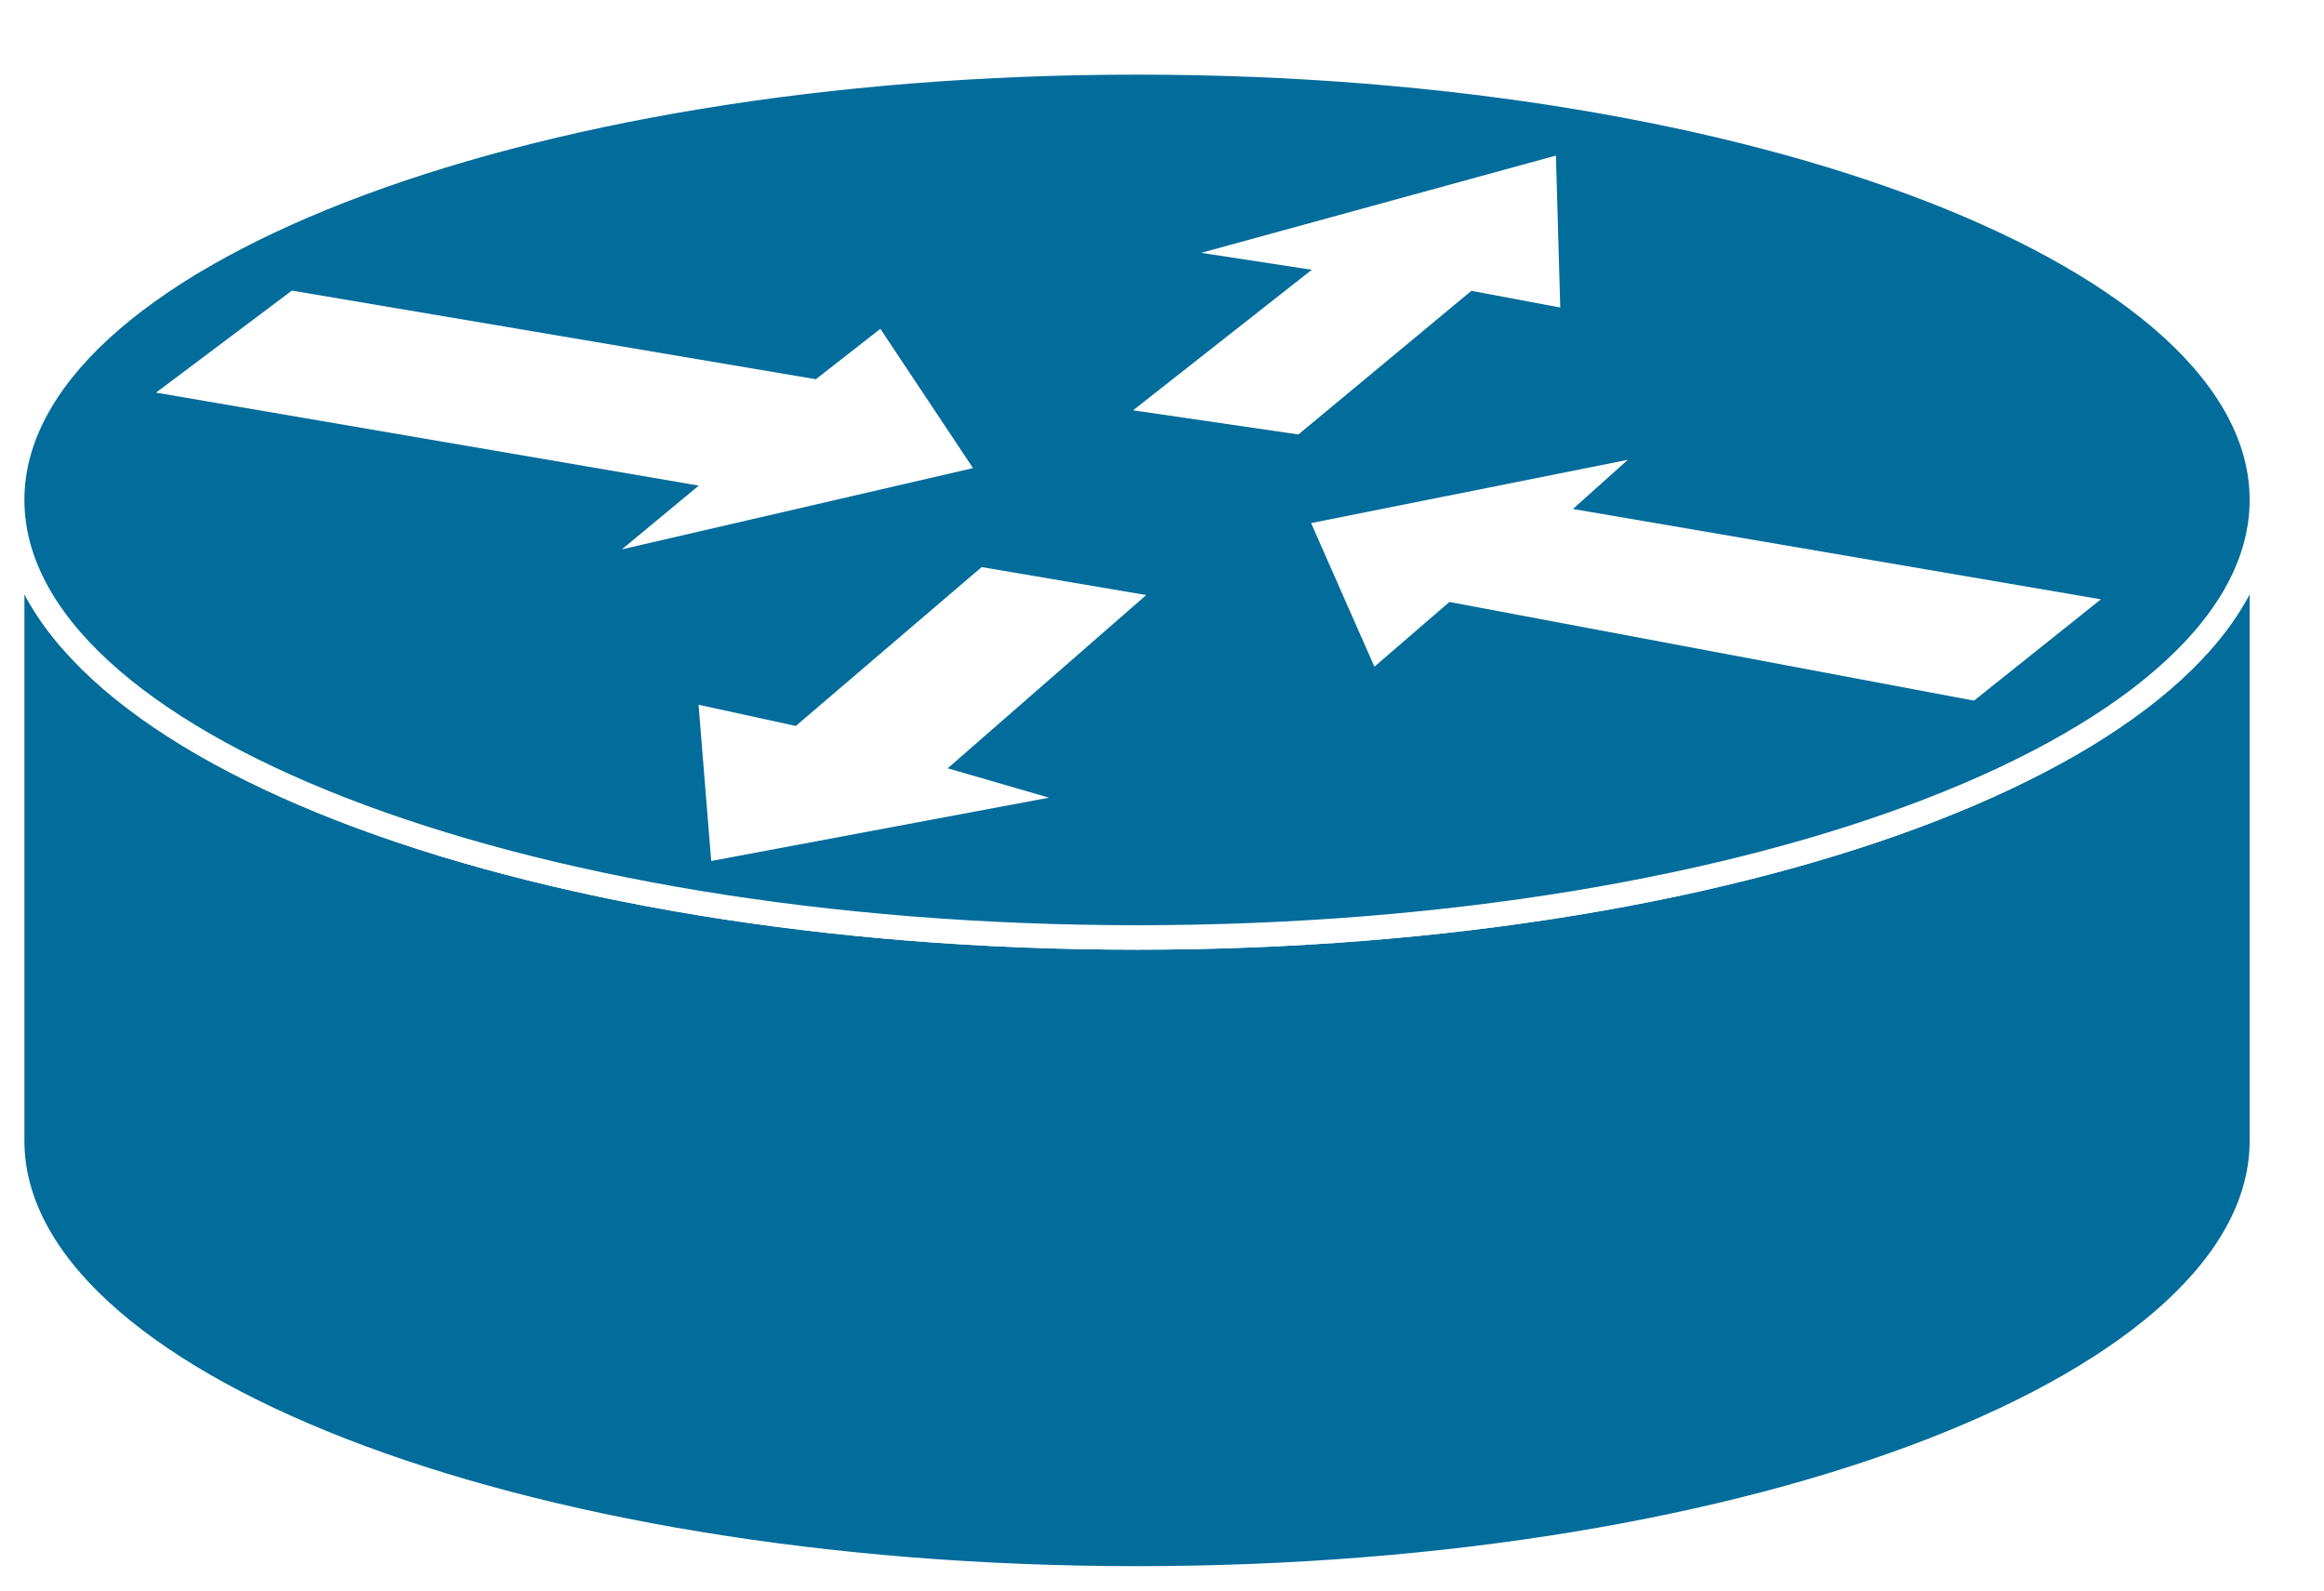
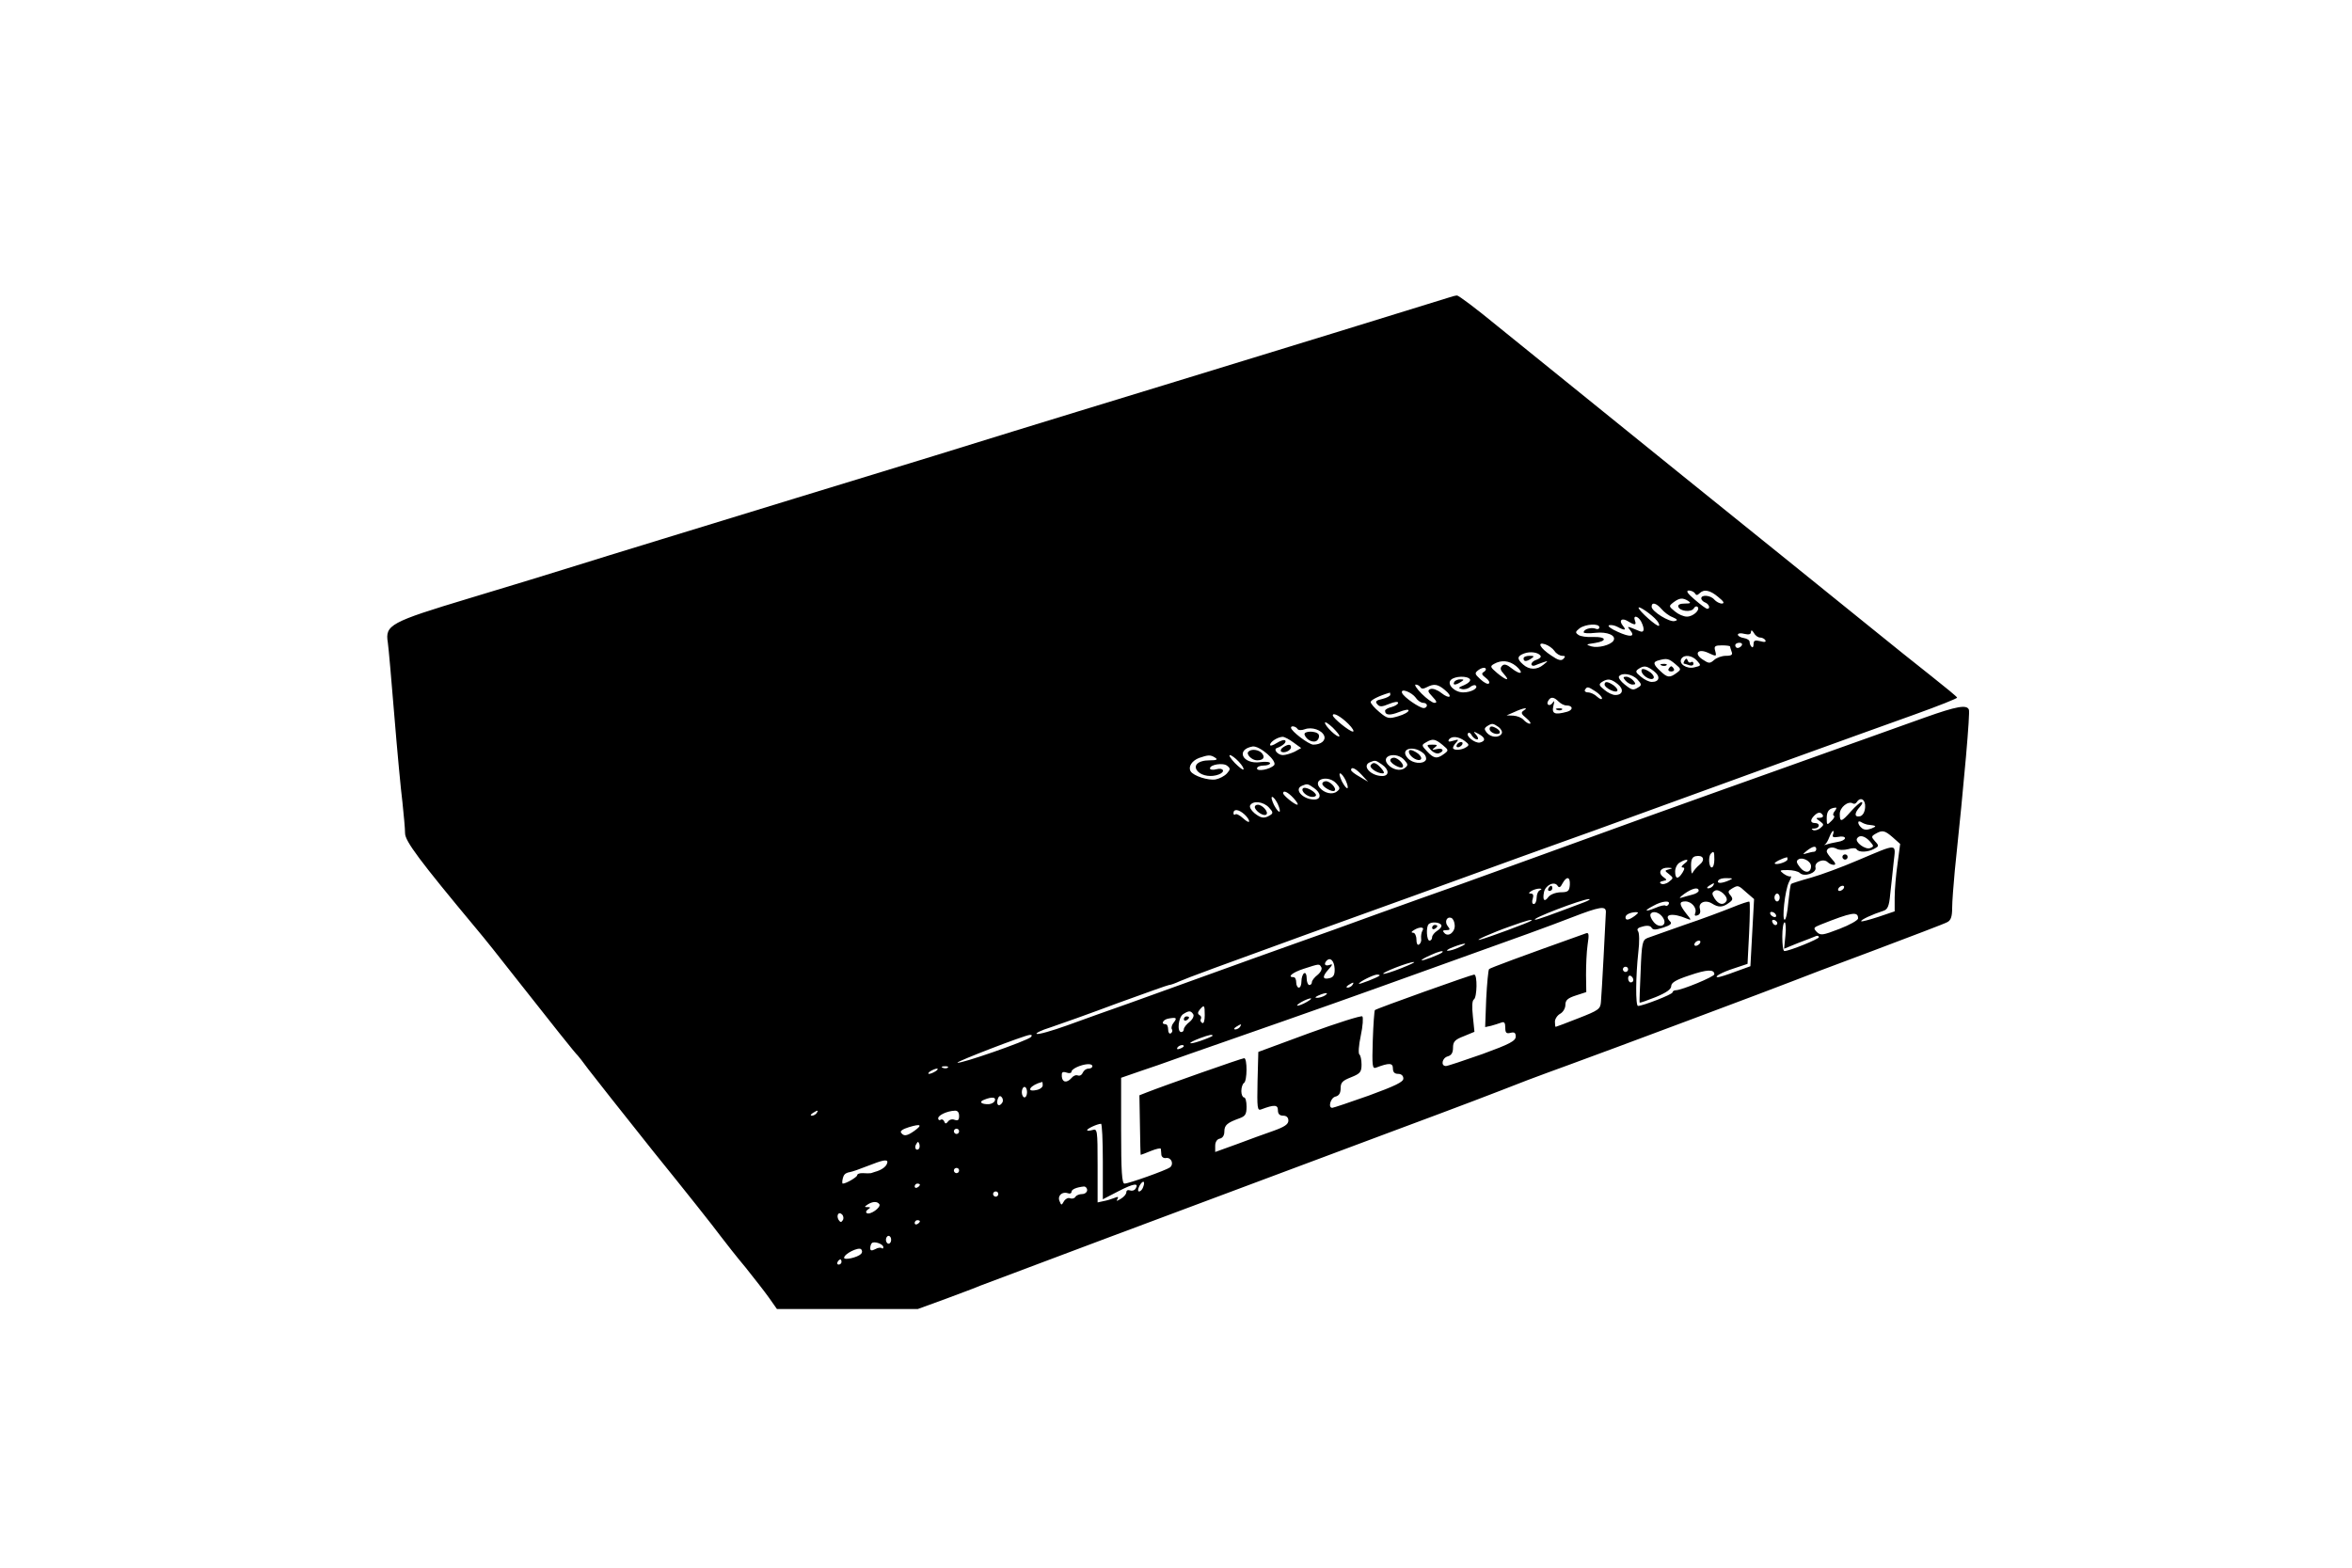
- <svg xmlns="http://www.w3.org/2000/svg" width="38pt" height="26pt" viewBox="0 0 38 26" version="1.1">
-   <defs>
-     <clipPath id="clip1">
-       <path d="M 0.059 0.82 L 37 0.82 L 37 25.82 L 0.059 25.82 L 0.059 0.82 Z M 0.059 0.82 " />
-     </clipPath>
-     <clipPath id="clip2">
-       <path d="M 0.059 0.82 L 37 0.82 L 37 25.82 L 0.059 25.82 L 0.059 0.82 Z M 0.059 0.82 " />
-     </clipPath>
-   </defs>
-   <g id="surface0">
-     <path style=" stroke:none;fill-rule:nonzero;fill:rgb(0.784%,42.353%,60.784%);fill-opacity:1;" d="M 36.984 8.172 C 36.984 12.121 28.75 15.324 18.594 15.324 C 8.434 15.324 0.199 12.121 0.199 8.172 L 0.199 18.648 C 0.199 22.598 8.434 25.801 18.594 25.801 C 28.75 25.801 36.984 22.598 36.984 18.648 L 36.984 8.172 " />
-     <g clip-path="url(#clip1)" clip-rule="nonzero">
-       <path style="fill:none;stroke-width:0.4;stroke-linecap:butt;stroke-linejoin:miter;stroke:rgb(100%,100%,100%);stroke-opacity:1;stroke-miterlimit:4;" d="M 36.984 17.828 C 36.984 13.879 28.75 10.676 18.594 10.676 C 8.434 10.676 0.199 13.879 0.199 17.828 L 0.199 7.352 C 0.199 3.402 8.434 0.199 18.594 0.199 C 28.75 0.199 36.984 3.402 36.984 7.352 L 36.984 17.828 Z M 36.984 17.828 " transform="matrix(1,0,0,-1,0,26)" />
-     </g>
-     <path style=" stroke:none;fill-rule:nonzero;fill:rgb(0.784%,42.353%,60.784%);fill-opacity:1;" d="M 18.594 15.324 C 28.75 15.324 36.984 12.121 36.984 8.172 C 36.984 4.223 28.75 1.02 18.594 1.02 C 8.434 1.02 0.199 4.223 0.199 8.172 C 0.199 12.121 8.434 15.324 18.594 15.324 " />
-     <g clip-path="url(#clip2)" clip-rule="nonzero">
-       <path style="fill:none;stroke-width:0.4;stroke-linecap:butt;stroke-linejoin:miter;stroke:rgb(100%,100%,100%);stroke-opacity:1;stroke-miterlimit:4;" d="M 18.594 10.676 C 28.75 10.676 36.984 13.879 36.984 17.828 C 36.984 21.777 28.75 24.98 18.594 24.98 C 8.434 24.98 0.199 21.777 0.199 17.828 C 0.199 13.879 8.434 10.676 18.594 10.676 Z M 18.594 10.676 " transform="matrix(1,0,0,-1,0,26)" />
-     </g>
-     <path style=" stroke:none;fill-rule:nonzero;fill:rgb(100%,100%,100%);fill-opacity:1;" d="M 14.395 5.375 L 15.91 7.652 L 10.168 8.98 L 11.426 7.938 L 2.551 6.418 L 4.773 4.75 L 13.34 6.199 L 14.395 5.375 " />
-     <path style=" stroke:none;fill-rule:nonzero;fill:rgb(100%,100%,100%);fill-opacity:1;" d="M 22.473 10.898 L 21.438 8.551 L 26.617 7.516 L 25.719 8.32 L 34.352 9.797 L 32.277 11.453 L 23.699 9.84 L 22.473 10.898 " />
-     <path style=" stroke:none;fill-rule:nonzero;fill:rgb(100%,100%,100%);fill-opacity:1;" d="M 19.641 4.133 L 25.441 2.543 L 25.512 5.027 L 24.059 4.754 L 21.23 7.102 L 18.527 6.707 L 21.449 4.41 L 19.641 4.133 " />
-     <path style=" stroke:none;fill-rule:nonzero;fill:rgb(100%,100%,100%);fill-opacity:1;" d="M 17.152 13.039 L 11.629 14.074 L 11.422 11.52 L 13.012 11.867 L 16.051 9.27 L 18.742 9.727 L 15.496 12.559 L 17.152 13.039 " />
+ <svg xmlns="http://www.w3.org/2000/svg" version="1.0" width="900pt" height="600pt" viewBox="0 0 900 600" preserveAspectRatio="xMidYMid meet">
+   <g transform="translate(0,600) scale(0.1,-0.1)" fill="#000000" stroke="none">
+     <path d="M5540 4860 c-154 -48 -667 -206 -1040 -320 -256 -78 -535 -164 -620 -190 -85 -27 -459 -142 -830 -255 -371 -114 -745 -228 -830 -255 -85 -27 -276 -85 -425 -130 -302 -91 -322 -102 -311 -169 3 -20 14 -146 25 -281 11 -135 25 -284 31 -331 5 -48 10 -100 10 -118 0 -30 54 -103 274 -367 28 -33 91 -112 140 -175 144 -183 240 -304 247 -309 3 -3 21 -26 40 -52 19 -25 131 -167 249 -315 119 -147 234 -292 255 -321 22 -29 66 -85 98 -123 31 -39 72 -91 89 -115 l31 -44 270 0 269 0 107 39 c59 22 118 44 131 50 22 9 753 283 1570 588 293 109 371 139 525 199 39 15 111 41 160 59 122 44 811 302 855 320 19 8 156 60 304 115 148 56 278 105 288 111 13 7 18 21 18 54 0 24 5 88 10 142 37 352 59 604 54 617 -8 20 -47 13 -168 -30 -55 -20 -155 -55 -221 -79 -66 -23 -223 -80 -350 -125 -126 -45 -284 -101 -350 -125 -66 -23 -250 -90 -410 -148 -159 -58 -360 -130 -445 -161 -85 -30 -231 -82 -325 -116 -93 -34 -237 -86 -320 -115 -82 -29 -226 -81 -320 -115 -93 -34 -231 -83 -305 -110 -74 -26 -181 -64 -238 -85 -56 -20 -108 -35 -115 -32 -6 2 17 14 53 25 36 12 151 53 255 92 105 38 194 70 198 70 5 0 23 6 40 14 29 13 165 63 482 178 210 75 617 223 815 295 52 19 131 47 175 63 44 15 172 62 285 103 260 95 845 307 1058 383 89 32 162 61 161 64 0 3 -44 39 -97 81 -53 42 -160 127 -237 190 -170 137 -450 364 -720 581 -313 253 -547 442 -705 570 -79 65 -149 118 -155 117 -5 0 -21 -4 -35 -9z m946 -1131 c4 -8 9 -8 17 0 17 17 40 13 72 -14 21 -17 25 -24 14 -25 -9 0 -22 7 -29 15 -14 17 -50 20 -50 5 0 -6 7 -13 15 -16 15 -6 21 -24 8 -24 -5 0 -26 16 -48 35 -27 23 -35 34 -23 35 9 0 20 -5 24 -11z m-26 -29 c12 -8 9 -10 -13 -10 -18 0 -27 -4 -25 -12 6 -18 49 -22 59 -7 4 8 11 10 15 6 11 -11 -17 -37 -41 -37 -13 0 -33 9 -46 20 -24 20 -24 20 -5 35 23 17 35 18 56 5z m-102 -31 c9 -11 28 -26 42 -31 20 -9 21 -12 8 -15 -20 -5 -88 37 -88 55 0 19 18 14 38 -9z m-18 -44 c7 -8 11 -18 8 -20 -6 -6 -78 58 -78 69 0 9 52 -27 70 -49z m-60 -4 c14 -28 12 -44 -5 -37 -51 21 -51 21 -37 4 21 -26 0 -28 -48 -6 -25 11 -40 22 -33 25 7 2 21 0 32 -6 28 -15 36 -14 21 4 -17 21 -4 32 20 17 26 -16 33 -15 26 3 -8 22 12 18 24 -4z m-160 -22 c0 -6 -7 -9 -15 -5 -17 6 -45 -2 -45 -14 0 -4 20 -5 45 -2 45 5 81 -10 69 -30 -11 -17 -58 -29 -84 -22 -23 7 -22 8 13 13 50 8 43 25 -8 23 -22 -1 -47 2 -55 8 -13 9 -12 12 4 25 23 17 76 20 76 4z m615 -39 c8 0 17 -5 20 -10 4 -7 -2 -9 -19 -4 -21 5 -26 3 -26 -12 0 -9 -3 -14 -7 -10 -5 4 -8 13 -8 19 0 7 -10 13 -22 15 -13 2 -23 8 -23 13 0 5 11 7 25 3 17 -4 25 -2 25 7 1 9 4 8 11 -3 5 -10 16 -18 24 -18z m-787 -51 c7 -11 21 -19 30 -19 12 0 13 -3 4 -12 -8 -8 -20 -5 -46 13 -44 29 -56 54 -23 43 12 -4 28 -15 35 -25z m717 21 c-3 -5 -10 -10 -16 -10 -5 0 -9 5 -9 10 0 6 7 10 16 10 8 0 12 -4 9 -10z m-45 -4 c0 -2 3 -11 6 -20 5 -12 0 -16 -22 -16 -15 0 -35 -7 -45 -16 -16 -14 -20 -14 -44 2 -34 22 -18 43 20 26 34 -16 34 -15 28 8 -5 17 0 20 26 20 17 0 31 -2 31 -4z m-725 -36 c3 -5 -4 -11 -15 -15 -11 -3 -20 -11 -20 -17 0 -5 6 -8 13 -5 6 3 21 8 32 12 20 7 20 6 1 -9 -25 -21 -55 -20 -78 1 -24 21 -23 32 4 42 24 9 55 4 63 -9z m599 -19 c16 -18 16 -19 -10 -25 -30 -8 -62 14 -50 33 11 17 41 13 60 -8z m-84 -12 c24 -20 24 -21 5 -35 -26 -19 -35 -18 -62 8 -28 26 -29 35 -5 41 30 8 37 7 62 -14z m-609 -8 c13 -11 21 -22 18 -25 -3 -4 -18 3 -33 15 -20 16 -30 19 -38 11 -9 -9 -7 -17 7 -32 25 -28 9 -25 -26 4 -27 23 -28 26 -12 35 28 16 58 13 84 -8z m-122 -22 c-11 -6 -10 -11 6 -23 11 -8 17 -18 12 -22 -4 -4 -18 3 -32 16 -23 21 -23 24 -7 36 9 7 21 10 25 7 5 -3 3 -9 -4 -14z m650 2 c26 -20 21 -41 -8 -41 -11 0 -29 9 -42 20 -21 17 -22 21 -9 30 21 14 32 12 59 -9z m-63 -32 c16 -17 16 -22 4 -29 -21 -13 -24 -13 -54 11 -14 11 -24 25 -21 30 11 16 51 10 71 -12z m-641 1 c3 -6 -6 -15 -22 -22 -23 -9 -24 -12 -10 -15 10 -3 25 1 33 8 8 6 18 9 21 5 11 -10 -18 -26 -48 -26 -33 0 -64 31 -47 48 15 15 64 16 73 2z m565 -18 c25 -20 20 -42 -9 -42 -11 0 -29 9 -42 20 -21 17 -22 21 -9 30 22 14 35 12 60 -8z m-755 -12 c4 -7 12 -7 25 0 27 14 42 12 69 -11 32 -26 19 -37 -14 -11 -15 12 -33 18 -41 15 -12 -5 -11 -10 7 -29 17 -18 19 -24 8 -24 -8 0 -30 16 -49 35 -19 19 -29 35 -23 35 7 0 15 -5 18 -10z m670 -16 c14 -9 25 -21 25 -27 0 -5 -8 -3 -18 6 -10 10 -26 17 -36 17 -9 0 -14 5 -11 10 8 13 11 13 40 -6z m-687 -25 c7 -11 20 -19 28 -19 8 0 14 -4 14 -10 0 -5 -5 -10 -12 -10 -16 0 -77 42 -83 58 -7 20 37 3 53 -19z m-98 12 c0 -5 -14 -12 -30 -16 -24 -5 -29 -10 -20 -20 9 -11 17 -11 46 1 19 8 34 10 34 4 0 -5 -11 -12 -25 -16 -14 -3 -25 -10 -25 -14 0 -18 19 -19 54 -5 20 8 36 11 36 6 0 -6 -18 -16 -39 -22 -37 -11 -42 -10 -73 16 -18 15 -33 32 -33 38 0 8 32 24 73 36 1 1 2 -3 2 -8z m644 -26 c8 -8 21 -15 30 -15 25 0 27 -17 3 -24 -48 -13 -60 -8 -53 22 5 19 4 23 -3 12 -11 -16 -27 -7 -16 9 9 15 21 14 39 -4z m-133 -34 c-12 -8 -11 -13 10 -30 13 -11 19 -20 13 -21 -6 0 -17 7 -24 15 -7 8 -24 15 -39 16 l-26 1 30 13 c34 16 57 19 36 6z m-671 -52 c16 -16 23 -29 17 -29 -13 0 -77 52 -77 62 0 13 31 -4 60 -33z m-35 -47 c-7 -7 -55 39 -55 52 0 5 13 -3 30 -19 16 -16 28 -31 25 -33z m610 35 c10 -8 15 -19 11 -25 -10 -17 -41 -15 -57 4 -10 13 -10 17 2 25 19 12 22 11 44 -4z m-770 -7 c3 -5 15 -6 28 -1 27 10 65 -3 74 -25 7 -18 -12 -34 -42 -34 -18 1 -85 52 -85 65 0 9 19 5 25 -5z m687 -40 c6 0 5 7 -3 17 -13 15 -12 15 9 4 26 -14 28 -27 5 -33 -19 -4 -56 26 -45 36 3 4 10 0 14 -9 5 -8 14 -15 20 -15z m-702 -12 l29 -21 -25 -14 c-15 -7 -35 -13 -45 -13 -19 0 -38 22 -23 27 22 8 38 22 32 29 -4 4 -19 -1 -33 -10 -14 -9 -25 -12 -25 -7 0 12 29 30 48 31 7 0 26 -10 42 -22z m655 6 c17 -13 18 -16 5 -24 -18 -12 -50 -13 -50 -2 0 4 6 14 13 21 10 11 8 12 -12 6 -16 -5 -21 -4 -17 4 10 15 37 13 61 -5z m-85 -15 c24 -20 24 -21 5 -35 -26 -19 -38 -18 -64 10 -22 23 -22 25 -4 35 25 15 35 13 63 -10z m-645 -78 c-16 -16 -65 -25 -65 -12 0 6 11 11 25 11 14 0 25 4 25 9 0 5 -17 7 -38 4 -67 -9 -95 48 -29 60 27 4 97 -57 82 -72z m574 44 c7 -7 10 -18 7 -24 -11 -17 -51 -13 -69 7 -34 37 24 52 62 17z m-799 -15 c11 -7 6 -10 -21 -10 -46 0 -67 -21 -44 -44 17 -16 51 -21 79 -10 26 10 18 27 -9 20 -14 -4 -25 -2 -25 3 0 15 51 23 66 10 13 -10 12 -14 -1 -29 -9 -10 -28 -20 -43 -23 -28 -5 -85 13 -96 31 -10 17 4 40 32 51 35 12 44 13 62 1z m90 -15 c13 -14 21 -27 18 -30 -2 -3 -17 9 -33 25 -16 17 -24 30 -19 30 6 0 21 -11 34 -25z m634 6 c14 -16 15 -20 2 -30 -17 -14 -48 -7 -66 14 -28 34 34 50 64 16z m-86 -17 c28 -19 29 -44 1 -44 -44 0 -80 40 -46 53 19 8 21 8 45 -9z m-77 -40 l24 -26 -32 19 c-18 10 -33 21 -33 26 0 14 17 7 41 -19z m-62 -20 c17 -38 6 -42 -14 -5 -8 17 -12 31 -7 31 5 0 14 -12 21 -26z m-35 -13 c14 -16 15 -20 2 -30 -17 -14 -48 -7 -66 14 -28 34 34 50 64 16z m-86 -17 c28 -19 29 -44 1 -44 -44 0 -80 40 -46 53 19 8 21 8 45 -9z m-78 -39 c13 -14 19 -25 14 -25 -11 1 -54 36 -54 44 0 13 18 5 40 -19z m-61 -21 c17 -38 6 -42 -14 -5 -8 17 -12 31 -7 31 5 0 14 -12 21 -26z m2248 -13 c-1 -19 -9 -32 -19 -35 -23 -5 -23 12 -1 36 9 10 12 18 6 18 -5 0 -23 -16 -40 -35 -37 -42 -43 -43 -43 -10 0 25 32 51 50 40 5 -3 11 -1 15 5 14 22 34 10 32 -19z m-2281 -2 c16 -17 16 -22 4 -29 -22 -14 -35 -12 -60 8 -13 11 -20 24 -16 30 11 19 51 14 72 -9z m2165 -13 c-7 -8 -8 -16 -4 -18 5 -1 1 -11 -9 -20 -17 -17 -18 -17 -18 11 0 27 10 38 34 40 5 1 3 -5 -3 -13z m-2259 -13 c10 -9 18 -21 18 -26 0 -6 -10 -1 -23 11 -13 12 -27 19 -30 15 -4 -3 -7 -1 -7 5 0 17 20 15 42 -5z m2213 -3 c3 -5 -2 -10 -11 -10 -17 0 -17 -1 0 -13 16 -12 16 -14 2 -26 -8 -7 -21 -11 -28 -8 -8 4 -7 6 5 6 21 1 23 21 2 21 -18 0 -19 12 -3 28 15 15 25 15 33 2z m170 -36 c37 -4 38 -6 16 -15 -16 -6 -28 -6 -37 2 -17 14 -18 33 -1 22 6 -4 17 -8 22 -9z m-131 -38 c-4 -10 2 -12 20 -9 14 3 26 1 26 -5 0 -5 -12 -12 -27 -14 -16 -3 -35 -7 -43 -10 -8 -3 -11 -3 -7 0 5 2 12 15 17 28 5 13 12 24 14 24 3 0 3 -6 0 -14z m229 -11 l28 -25 -10 -76 c-6 -41 -11 -99 -11 -129 l0 -53 -62 -21 c-34 -11 -63 -19 -66 -17 -4 5 44 27 85 40 16 5 22 18 26 64 4 31 9 86 13 121 8 75 21 75 -138 8 -58 -25 -139 -55 -178 -66 -40 -11 -74 -22 -76 -24 -3 -2 -7 -34 -11 -71 -3 -36 -9 -66 -14 -66 -11 0 1 111 16 143 8 15 11 25 7 23 -4 -2 -16 2 -27 10 -17 13 -16 14 16 14 19 0 40 -5 46 -11 17 -17 66 0 60 21 -5 21 31 36 47 20 6 -6 16 -10 23 -10 9 0 7 7 -7 22 -11 12 -20 25 -20 29 0 14 20 20 37 11 9 -6 29 -6 45 -2 16 5 30 5 33 -1 8 -12 42 -11 66 2 19 10 20 12 4 29 -15 17 -15 19 2 29 26 15 35 13 66 -14z m-88 -15 c16 -18 16 -20 1 -26 -18 -7 -59 23 -50 37 9 15 30 10 49 -11z m-205 -30 c0 -5 -4 -10 -9 -10 -5 0 -18 -3 -28 -6 -16 -5 -16 -4 1 10 23 18 36 20 36 6z m-390 -40 c0 -16 -4 -30 -10 -30 -11 0 -14 43 -3 53 11 12 13 8 13 -23z m-56 -19 c-11 -9 -23 -23 -27 -31 -3 -8 -6 2 -6 22 -1 27 4 38 17 41 29 6 39 -13 16 -32z m336 20 c0 -9 -41 -23 -49 -16 -3 4 28 20 47 24 1 1 2 -3 2 -8z m90 -26 c0 -26 -23 -29 -42 -5 -14 18 -16 25 -6 31 15 10 48 -7 48 -26z m-484 10 c-11 -8 -14 -15 -8 -15 9 0 9 -5 0 -20 -17 -27 -28 -25 -28 5 0 13 8 29 18 34 26 16 40 12 18 -4z m-59 -22 c-18 -5 -18 -5 0 -19 17 -14 17 -15 -1 -29 -10 -8 -24 -11 -30 -7 -7 4 -4 8 7 10 17 4 17 4 1 16 -21 16 -10 36 19 35 18 -1 19 -2 4 -6z m-380 -60 c-2 -24 -7 -28 -36 -28 -19 -1 -38 -8 -46 -18 -15 -21 -23 -13 -17 18 5 27 40 44 52 25 6 -9 11 -7 19 9 16 29 30 26 28 -6z m608 17 c-28 -12 -47 -12 -40 0 3 6 18 10 33 9 24 0 25 -1 7 -9z m-60 -20 c-3 -5 -12 -10 -18 -10 -7 0 -6 4 3 10 19 12 23 12 15 0z m128 -26 l29 -25 -7 -128 -7 -129 -58 -21 c-31 -12 -61 -21 -66 -21 -19 0 15 19 62 34 l51 17 6 117 c3 64 4 119 1 121 -2 2 -32 -8 -66 -22 -35 -14 -117 -45 -183 -67 -66 -23 -129 -46 -141 -50 -19 -8 -22 -18 -26 -127 -3 -65 -5 -119 -4 -120 2 -2 29 8 62 21 41 17 59 30 59 42 0 13 18 24 70 41 67 23 95 24 95 4 0 -9 -125 -61 -148 -61 -6 0 -12 -4 -12 -8 0 -8 -114 -52 -132 -52 -10 0 -9 115 1 205 5 40 4 75 -1 81 -6 8 0 14 18 18 17 5 30 3 34 -5 6 -9 16 -8 45 1 27 9 34 15 26 23 -28 28 9 35 64 11 18 -7 18 -6 -3 20 -27 35 -28 46 -3 46 24 0 45 -25 38 -44 -4 -10 -1 -13 9 -9 9 3 12 12 9 24 -8 24 20 37 46 21 25 -16 41 -15 64 2 16 11 17 16 7 29 -11 13 -10 17 5 26 24 14 24 14 56 -15z m372 16 c-3 -5 -11 -10 -16 -10 -6 0 -7 5 -4 10 3 6 11 10 16 10 6 0 7 -4 4 -10z m-1162 -7 c-7 -2 -13 -16 -13 -29 0 -13 -5 -24 -11 -24 -6 0 -8 9 -4 20 4 13 2 20 -7 20 -10 0 -9 3 2 10 8 5 22 9 30 9 10 0 11 -2 3 -6z m607 -2 c0 -5 -11 -12 -24 -15 -13 -3 -32 -9 -43 -12 -10 -3 -4 3 12 15 31 22 55 27 55 12z m106 -40 c-11 -17 -30 -13 -45 10 -11 18 -11 23 1 30 16 10 54 -24 44 -40z m204 14 c0 -8 -4 -15 -10 -15 -5 0 -10 7 -10 15 0 8 5 15 10 15 6 0 10 -7 10 -15z m-750 -19 c-132 -50 -177 -66 -185 -66 -24 1 177 78 205 79 8 0 -1 -6 -20 -13z m325 -7 c-4 -6 -9 -8 -12 -5 -3 3 -21 -1 -39 -9 -41 -17 -45 -11 -6 9 32 18 66 21 57 5z m-240 -29 c-1 -28 -16 -315 -19 -345 -2 -27 -9 -32 -86 -62 -46 -18 -85 -33 -87 -33 -2 0 -3 9 -3 20 0 10 9 24 20 30 11 6 20 21 20 34 0 18 9 26 40 36 l40 13 -1 66 c0 36 2 88 6 115 6 39 5 48 -6 44 -258 -92 -365 -132 -371 -137 -3 -3 -8 -55 -11 -114 l-4 -108 23 5 c12 3 29 9 38 12 12 5 16 0 16 -19 0 -20 4 -24 20 -20 15 4 20 0 20 -14 0 -17 -23 -29 -127 -67 -71 -25 -134 -46 -140 -46 -21 0 -15 31 7 37 14 4 20 14 20 33 0 23 7 31 41 44 l41 17 -6 59 c-4 37 -3 61 4 65 12 8 14 95 1 95 -10 0 -374 -130 -380 -136 -2 -2 -6 -54 -8 -115 -3 -99 -2 -111 13 -105 50 19 64 18 64 -3 0 -14 6 -21 20 -21 12 0 20 -7 20 -18 0 -13 -31 -28 -132 -65 -73 -26 -136 -47 -140 -47 -17 0 -7 38 12 43 14 3 20 14 20 32 0 22 7 29 40 42 35 14 40 20 40 49 0 18 -4 35 -8 38 -5 3 -3 35 5 72 8 37 10 70 6 74 -4 4 -96 -25 -203 -64 l-195 -72 -3 -113 c-2 -101 -1 -113 14 -107 50 19 64 18 64 -3 0 -14 6 -21 20 -21 13 0 20 -7 20 -19 0 -14 -15 -24 -57 -39 -32 -11 -95 -34 -140 -51 l-83 -30 0 24 c0 14 7 25 17 27 11 2 18 12 18 27 0 25 11 34 58 51 22 8 27 15 27 45 0 19 -4 35 -10 35 -5 0 -10 11 -10 24 0 14 5 28 10 31 13 8 13 95 1 95 -9 0 -307 -105 -373 -131 l-28 -11 2 -114 c1 -63 2 -114 3 -114 2 0 19 7 39 15 20 8 37 12 38 8 0 -5 2 -15 2 -23 1 -8 9 -14 18 -12 20 3 31 -23 15 -36 -15 -11 -158 -62 -174 -62 -10 0 -13 47 -13 203 l0 202 78 27 c42 14 91 31 107 37 17 6 109 39 205 72 367 128 513 180 760 269 427 153 471 169 575 209 106 41 130 45 130 21z m111 -15 c-23 -17 -36 -19 -36 -6 0 11 18 19 40 20 11 0 10 -3 -4 -14z m108 -8 c18 -29 -14 -43 -36 -16 -10 12 -15 25 -12 31 9 14 35 6 48 -15z m431 13 c3 -5 2 -10 -4 -10 -5 0 -13 5 -16 10 -3 6 -2 10 4 10 5 0 13 -4 16 -10z m315 -15 c0 -7 -32 -25 -71 -40 -65 -25 -72 -26 -87 -12 -14 15 -13 17 14 28 121 48 144 52 144 24z m-1544 -22 c5 -27 -22 -51 -38 -35 -9 9 -8 12 6 12 15 0 16 3 6 15 -13 16 -5 38 13 32 5 -1 12 -12 13 -24z m293 13 c-6 -6 -166 -65 -194 -72 -32 -8 44 26 115 51 64 23 88 29 79 21z m942 -9 c-1 -12 -15 -9 -19 4 -3 6 1 10 8 8 6 -3 11 -8 11 -12z m-1286 -7 c3 -5 -3 -15 -15 -22 -11 -7 -20 -18 -20 -25 0 -7 -4 -13 -10 -13 -11 0 -14 53 -3 63 10 10 41 8 48 -3z m1317 -40 l-5 -51 54 22 c30 11 60 23 67 26 6 3 12 1 12 -4 0 -7 -113 -53 -132 -53 -5 0 -8 25 -8 55 0 30 4 55 9 55 4 0 6 -23 3 -50z m-1389 18 c-4 -7 -6 -20 -5 -30 2 -9 -2 -19 -8 -23 -6 -4 -10 4 -10 19 0 14 -6 26 -12 26 -9 0 -8 4 2 10 22 14 43 13 33 -2z m1062 -48 c-3 -5 -11 -10 -16 -10 -6 0 -7 5 -4 10 3 6 11 10 16 10 6 0 7 -4 4 -10z m-920 -15 c-16 -8 -37 -14 -45 -14 -8 0 1 7 20 14 46 18 64 17 25 0z m-66 -20 c-9 -8 -79 -35 -79 -30 0 3 15 11 33 19 32 15 54 20 46 11z m-412 -62 c1 -23 -4 -32 -17 -36 -29 -8 -32 4 -8 31 18 20 19 24 6 19 -18 -6 -24 3 -11 17 14 13 28 -1 30 -31z m254 1 c-35 -14 -65 -23 -68 -21 -5 5 97 45 117 45 8 0 -14 -10 -49 -24z m-305 4 c4 -6 -2 -19 -14 -29 -12 -9 -22 -22 -22 -28 0 -6 -4 -11 -10 -11 -5 0 -10 12 -10 26 0 14 -4 23 -10 19 -5 -3 -10 -17 -10 -31 0 -13 -4 -24 -10 -24 -5 0 -10 9 -10 20 0 11 -4 20 -10 20 -26 0 -5 18 38 32 62 20 60 20 68 6z m1174 -8 c0 -5 -4 -10 -10 -10 -5 0 -10 5 -10 10 0 6 5 10 10 10 6 0 10 -4 10 -10z m-951 -24 c-7 -7 -79 -35 -79 -31 0 7 54 34 69 35 8 0 12 -2 10 -4z m971 -17 c0 -5 -4 -9 -10 -9 -5 0 -10 7 -10 16 0 8 5 12 10 9 6 -3 10 -10 10 -16z m-1075 -19 c-3 -5 -12 -10 -18 -10 -7 0 -6 4 3 10 19 12 23 12 15 0z m-105 -40 c-8 -5 -22 -9 -30 -9 -10 0 -8 3 5 9 27 12 43 12 25 0z m-70 -25 c-14 -8 -29 -14 -35 -14 -5 0 1 6 15 14 14 8 30 14 35 14 6 0 -1 -6 -15 -14z m-390 -51 c0 -21 -4 -33 -10 -29 -6 4 -8 10 -5 15 3 5 1 12 -5 15 -8 5 -7 11 1 21 17 20 19 18 19 -22z m-44 4 c4 -6 -2 -19 -14 -29 -12 -9 -22 -22 -22 -28 0 -6 -4 -11 -10 -11 -17 0 -11 58 8 69 22 14 29 13 38 -1z m-75 -32 c-7 -8 -10 -20 -7 -25 4 -5 2 -12 -4 -16 -5 -3 -10 3 -10 14 0 12 -4 21 -10 21 -20 0 -9 19 13 22 29 5 32 2 18 -16z m254 -16 c-3 -5 -12 -10 -18 -10 -7 0 -6 4 3 10 19 12 23 12 15 0z m-800 -39 c-15 -15 -274 -105 -281 -98 -5 4 254 104 276 106 9 1 10 -2 5 -8z m695 5 c0 -2 -21 -11 -47 -20 -51 -17 -51 -8 0 11 35 13 47 15 47 9z m-110 -40 c0 -2 -7 -7 -16 -10 -8 -3 -12 -2 -9 4 6 10 25 14 25 6z m-350 -77 c0 -5 -7 -9 -15 -9 -9 0 -18 -7 -22 -16 -3 -8 -11 -13 -19 -10 -7 3 -18 -2 -24 -10 -18 -20 -35 -17 -37 6 -1 16 2 20 18 15 10 -4 19 -2 19 3 0 11 35 27 61 29 11 1 19 -2 19 -8z m-553 -5 c-3 -3 -12 -4 -19 -1 -8 3 -5 6 6 6 11 1 17 -2 13 -5z m-47 -14 c-8 -5 -19 -10 -25 -10 -5 0 -3 5 5 10 8 5 20 10 25 10 6 0 3 -5 -5 -10z m410 -54 c0 -7 -11 -16 -25 -18 -42 -9 -22 20 23 31 1 1 2 -5 2 -13z m-60 -26 c0 -11 -4 -20 -10 -20 -5 0 -10 9 -10 20 0 11 5 20 10 20 6 0 10 -9 10 -20z m-94 -39 c-12 -19 -24 -12 -19 10 4 13 9 17 15 11 6 -6 7 -15 4 -21z m-29 7 c-2 -7 -12 -13 -23 -14 -29 -1 -40 9 -18 17 29 12 46 10 41 -3z m-682 -48 c-3 -5 -12 -10 -18 -10 -7 0 -6 4 3 10 19 12 23 12 15 0z m545 -11 c0 -16 -4 -19 -17 -15 -9 4 -20 1 -25 -6 -8 -10 -11 -10 -15 0 -2 6 -9 10 -14 6 -5 -3 -9 0 -9 6 0 12 35 28 63 29 11 1 17 -6 17 -20z m-171 -57 c-28 -20 -41 -22 -51 -7 -5 6 7 14 30 21 46 14 53 9 21 -14z m721 -117 l0 -145 60 31 c58 30 80 33 65 9 -4 -6 -13 -9 -21 -6 -8 3 -14 0 -14 -7 0 -7 -9 -18 -21 -25 -16 -10 -19 -10 -13 -1 5 9 2 10 -12 4 -10 -4 -29 -10 -41 -12 l-23 -5 0 142 c0 137 -1 141 -20 135 -11 -3 -20 -4 -20 0 0 5 37 23 53 24 4 1 7 -64 7 -144z m-550 115 c0 -5 -4 -10 -10 -10 -5 0 -10 5 -10 10 0 6 5 10 10 10 6 0 10 -4 10 -10z m-154 -67 c-10 -10 -19 5 -10 18 6 11 8 11 12 0 2 -7 1 -15 -2 -18z m-122 -57 c-5 -13 -23 -25 -46 -31 -5 -2 -11 -4 -15 -5 -5 -1 -18 -1 -30 0 -13 1 -23 -3 -23 -8 0 -7 -42 -32 -55 -32 -5 0 0 29 7 35 3 4 12 8 20 9 13 3 26 7 88 31 46 18 61 18 54 1z m276 -26 c0 -5 -4 -10 -10 -10 -5 0 -10 5 -10 10 0 6 5 10 10 10 6 0 10 -4 10 -10z m704 -64 c-3 -9 -10 -16 -15 -16 -6 0 -5 9 1 21 13 24 24 20 14 -5z m-854 10 c0 -3 -4 -8 -10 -11 -5 -3 -10 -1 -10 4 0 6 5 11 10 11 6 0 10 -2 10 -4z m640 -21 c0 -8 -9 -15 -19 -15 -11 0 -23 -5 -26 -11 -4 -6 -13 -8 -21 -5 -7 3 -18 -3 -23 -12 -9 -16 -10 -16 -17 2 -8 20 11 37 33 29 7 -3 13 0 13 5 0 10 19 18 48 21 6 0 12 -6 12 -14z m-340 -15 c0 -5 -4 -10 -10 -10 -5 0 -10 5 -10 10 0 6 5 10 10 10 6 0 10 -4 10 -10z m-455 -39 c7 -12 -35 -42 -48 -34 -5 3 -3 9 4 14 11 7 11 9 -1 9 -13 0 -13 1 0 10 19 12 37 13 45 1z m-140 -61 c-6 -9 -9 -9 -16 1 -10 17 0 34 13 21 6 -6 7 -16 3 -22z m295 -4 c0 -3 -4 -8 -10 -11 -5 -3 -10 -1 -10 4 0 6 5 11 10 11 6 0 10 -2 10 -4z m-110 -71 c0 -8 -4 -15 -10 -15 -5 0 -10 7 -10 15 0 8 5 15 10 15 6 0 10 -7 10 -15z m-30 -28 c0 -6 -3 -7 -6 -4 -4 3 -15 2 -25 -4 -14 -7 -19 -6 -19 4 0 8 3 16 6 19 8 9 44 -3 44 -15z m-85 -26 c-14 -14 -65 -25 -65 -15 0 15 54 42 65 33 5 -6 5 -12 0 -18z m-75 -31 c0 -5 -5 -10 -11 -10 -5 0 -7 5 -4 10 3 6 8 10 11 10 2 0 4 -4 4 -10z" />
+     <path d="M5830 3480 c0 -13 11 -13 30 0 12 8 11 10 -7 10 -13 0 -23 -4 -23 -10z" />
+     <path d="M6446 3472 c-4 -7 -5 -12 -2 -12 2 0 11 -3 20 -6 9 -3 16 -1 16 6 0 6 -4 9 -9 6 -5 -4 -11 -1 -13 6 -3 9 -6 9 -12 0z" />
+     <path d="M6358 3453 c7 -3 16 -2 19 1 4 3 -2 6 -13 5 -11 0 -14 -3 -6 -6z" />
+     <path d="M6385 3440 c-3 -5 1 -10 10 -10 9 0 13 5 10 10 -3 6 -8 10 -10 10 -2 0 -7 -4 -10 -10z" />
+     <path d="M6282 3428 c6 -17 36 -34 45 -24 4 4 -1 14 -11 22 -24 17 -39 18 -34 2z" />
+     <path d="M6220 3395 c7 -8 19 -15 27 -15 13 0 13 3 3 15 -7 8 -19 15 -27 15 -13 0 -13 -3 -3 -15z" />
+     <path d="M5565 3390 c-8 -13 5 -13 25 0 13 8 13 10 -2 10 -9 0 -20 -4 -23 -10z" />
+     <path d="M6140 3380 c0 -12 40 -33 48 -25 4 4 -2 13 -12 21 -23 16 -36 18 -36 4z" />
+     <path d="M5958 3283 c7 -3 16 -2 19 1 4 3 -2 6 -13 5 -11 0 -14 -3 -6 -6z" />
+     <path d="M5700 3210 c0 -13 28 -25 38 -16 3 4 0 11 -8 16 -20 13 -30 12 -30 0z" />
+     <path d="M4992 3188 c7 -21 36 -34 49 -21 6 6 8 16 5 22 -10 15 -59 14 -54 -1z" />
+     <path d="M4910 3140 c-8 -5 -11 -12 -8 -16 10 -9 38 3 38 16 0 12 -10 13 -30 0z" />
+     <path d="M5575 3150 c-3 -5 -2 -10 4 -10 5 0 13 5 16 10 3 6 2 10 -4 10 -5 0 -13 -4 -16 -10z" />
+     <path d="M5474 3131 c10 -11 24 -17 32 -14 23 8 16 22 -8 16 -19 -4 -20 -3 -8 6 12 9 11 11 -9 11 -23 0 -23 -1 -7 -19z" />
+     <path d="M4777 3123 c-10 -9 13 -33 33 -33 24 0 32 11 19 27 -12 14 -41 18 -52 6z" />
+     <path d="M5392 3118 c6 -17 36 -34 45 -24 4 4 -1 14 -11 22 -24 17 -39 18 -34 2z" />
+     <path d="M5320 3090 c0 -12 40 -34 47 -26 9 8 -17 36 -33 36 -8 0 -14 -4 -14 -10z" />
+     <path d="M5245 3071 c-6 -10 25 -31 46 -31 8 0 5 7 -6 20 -20 22 -31 25 -40 11z" />
+     <path d="M5060 3000 c0 -12 40 -34 47 -26 9 8 -17 36 -33 36 -8 0 -14 -4 -14 -10z" />
+     <path d="M4986 2983 c-10 -10 15 -33 36 -33 10 0 16 4 13 10 -9 15 -41 30 -49 23z" />
+     <path d="M4802 2908 c6 -16 36 -34 44 -25 9 9 -15 37 -33 37 -8 0 -13 -5 -11 -12z" />
+     <path d="M7050 2720 c0 -5 5 -10 10 -10 6 0 10 5 10 10 0 6 -4 10 -10 10 -5 0 -10 -4 -10 -10z" />
+     <path d="M5925 2600 c-3 -5 -1 -10 4 -10 6 0 11 5 11 10 0 6 -2 10 -4 10 -3 0 -8 -4 -11 -10z" />
+     <path d="M5480 2449 c0 -5 5 -7 10 -4 6 3 10 8 10 11 0 2 -4 4 -10 4 -5 0 -10 -5 -10 -11z" />
+     <path d="M4530 2099 c0 -5 5 -7 10 -4 6 3 10 8 10 11 0 2 -4 4 -10 4 -5 0 -10 -5 -10 -11z" />
  </g>
</svg>
